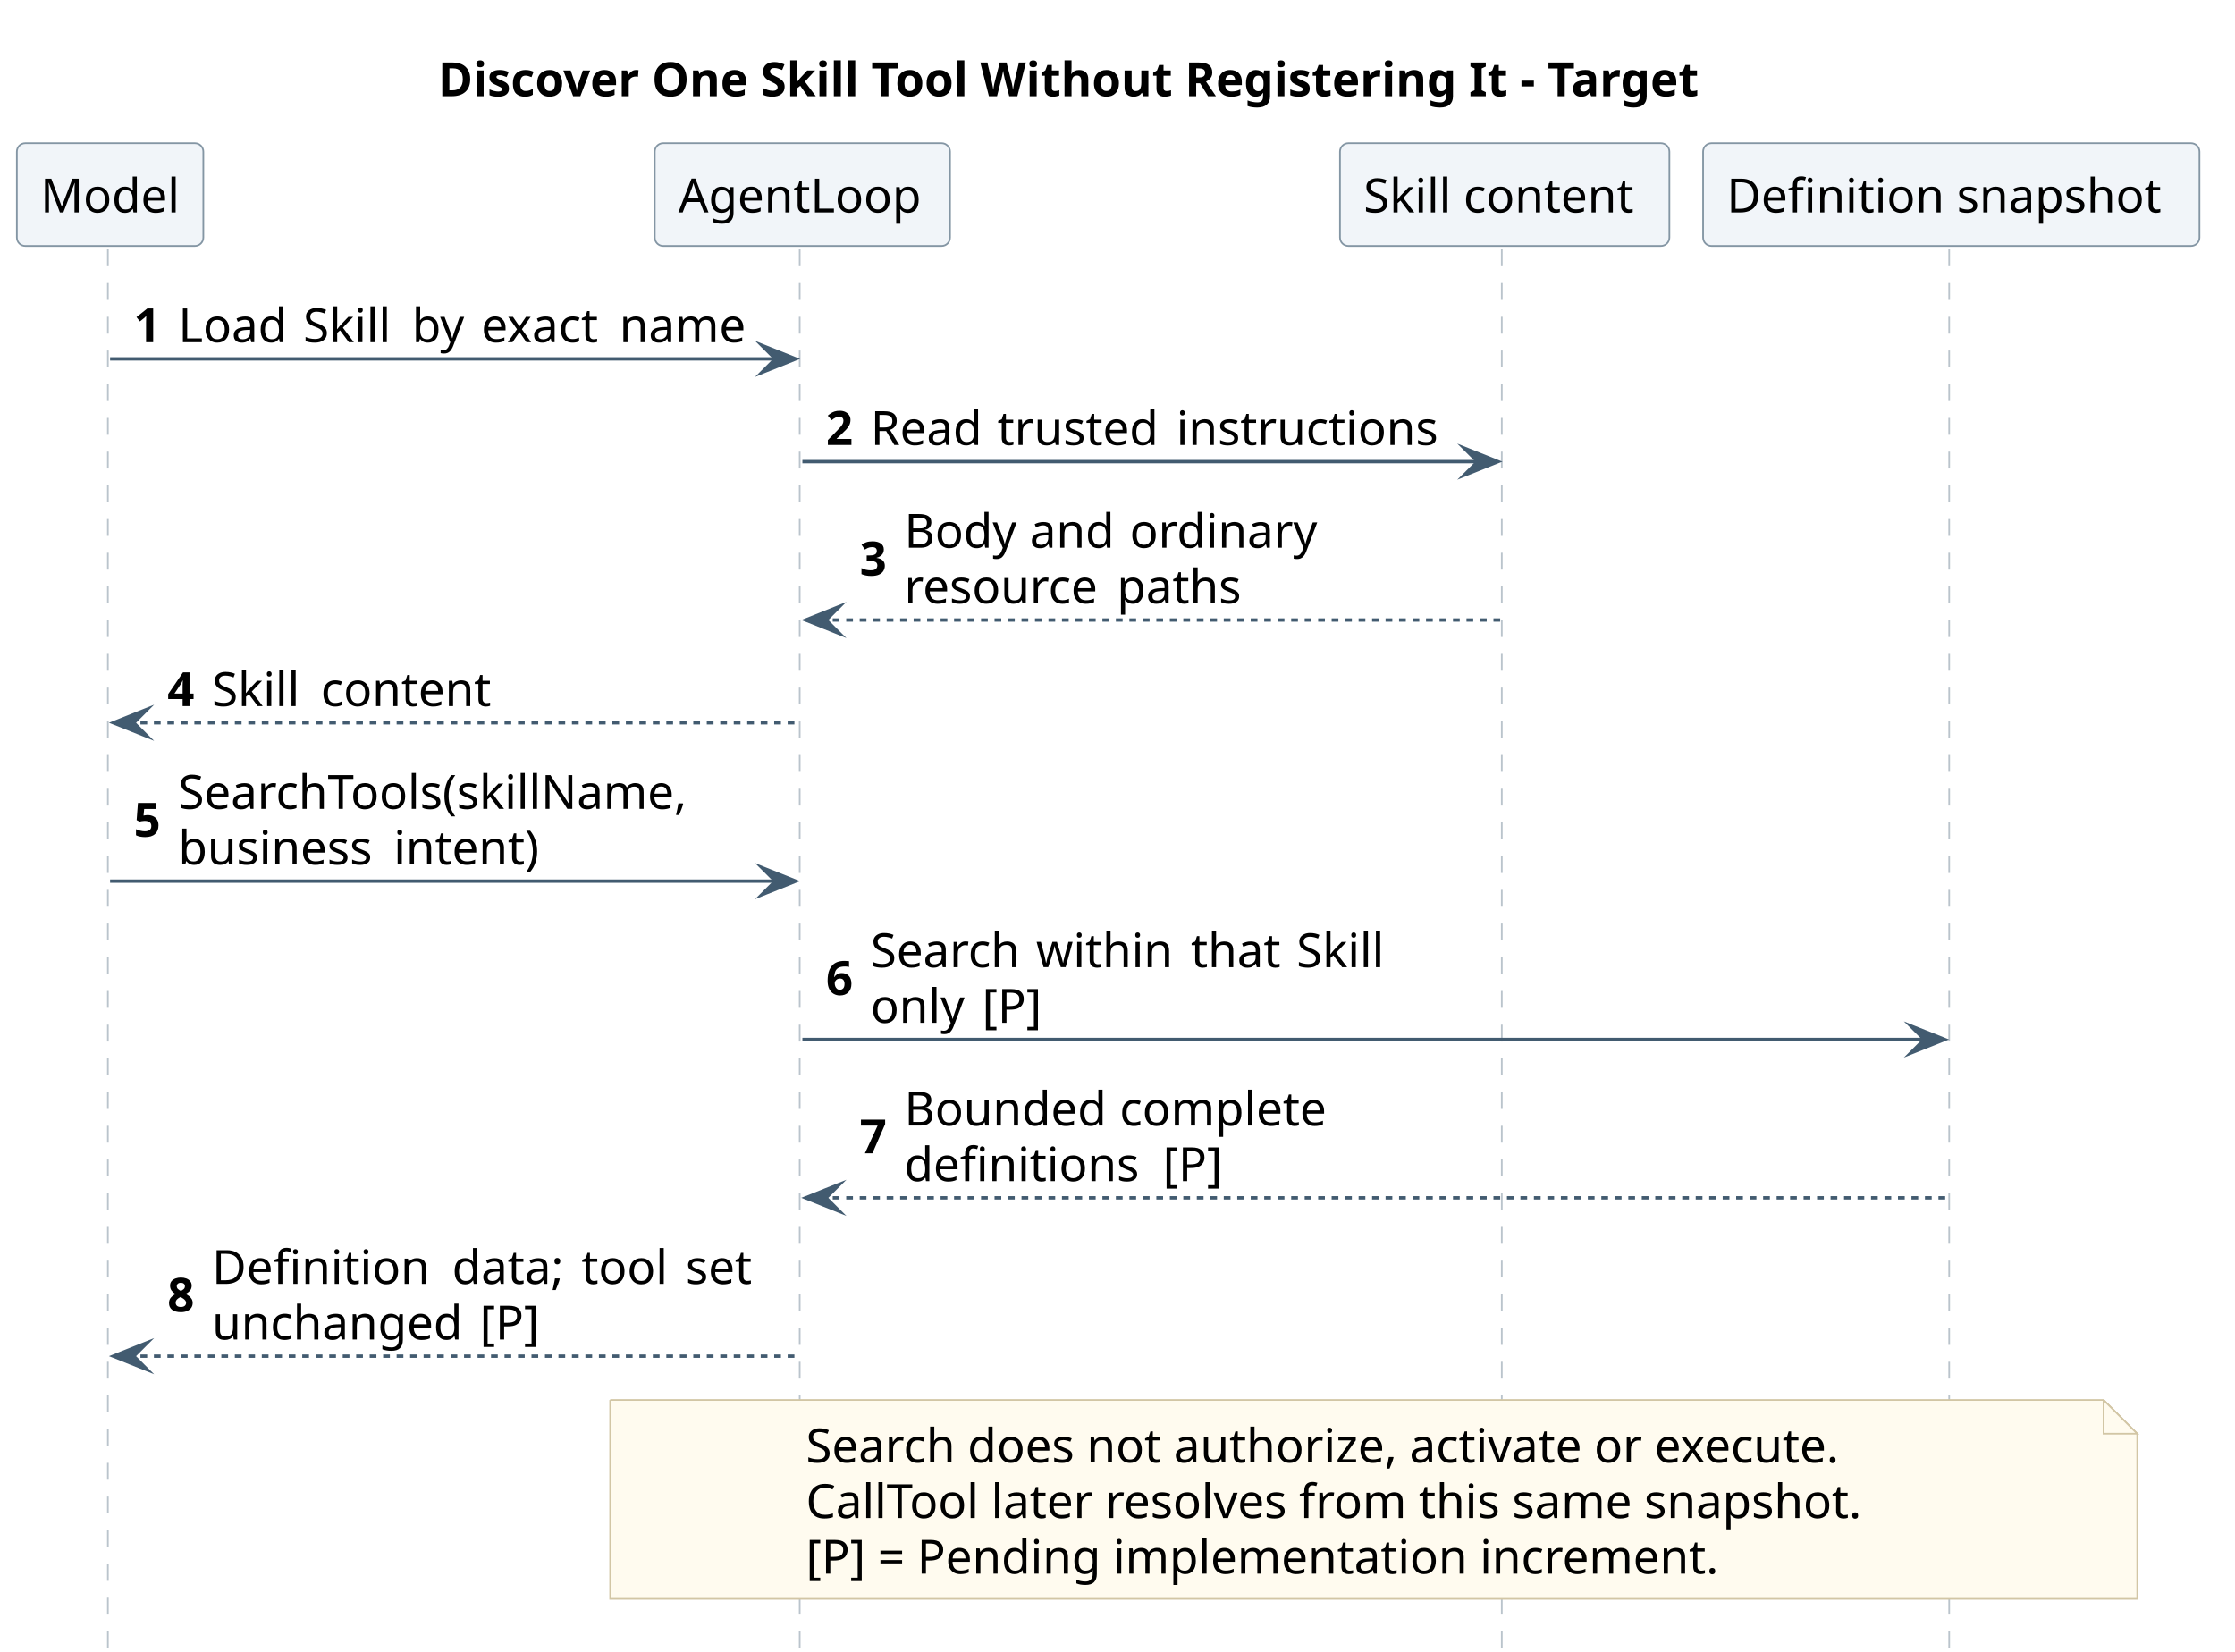
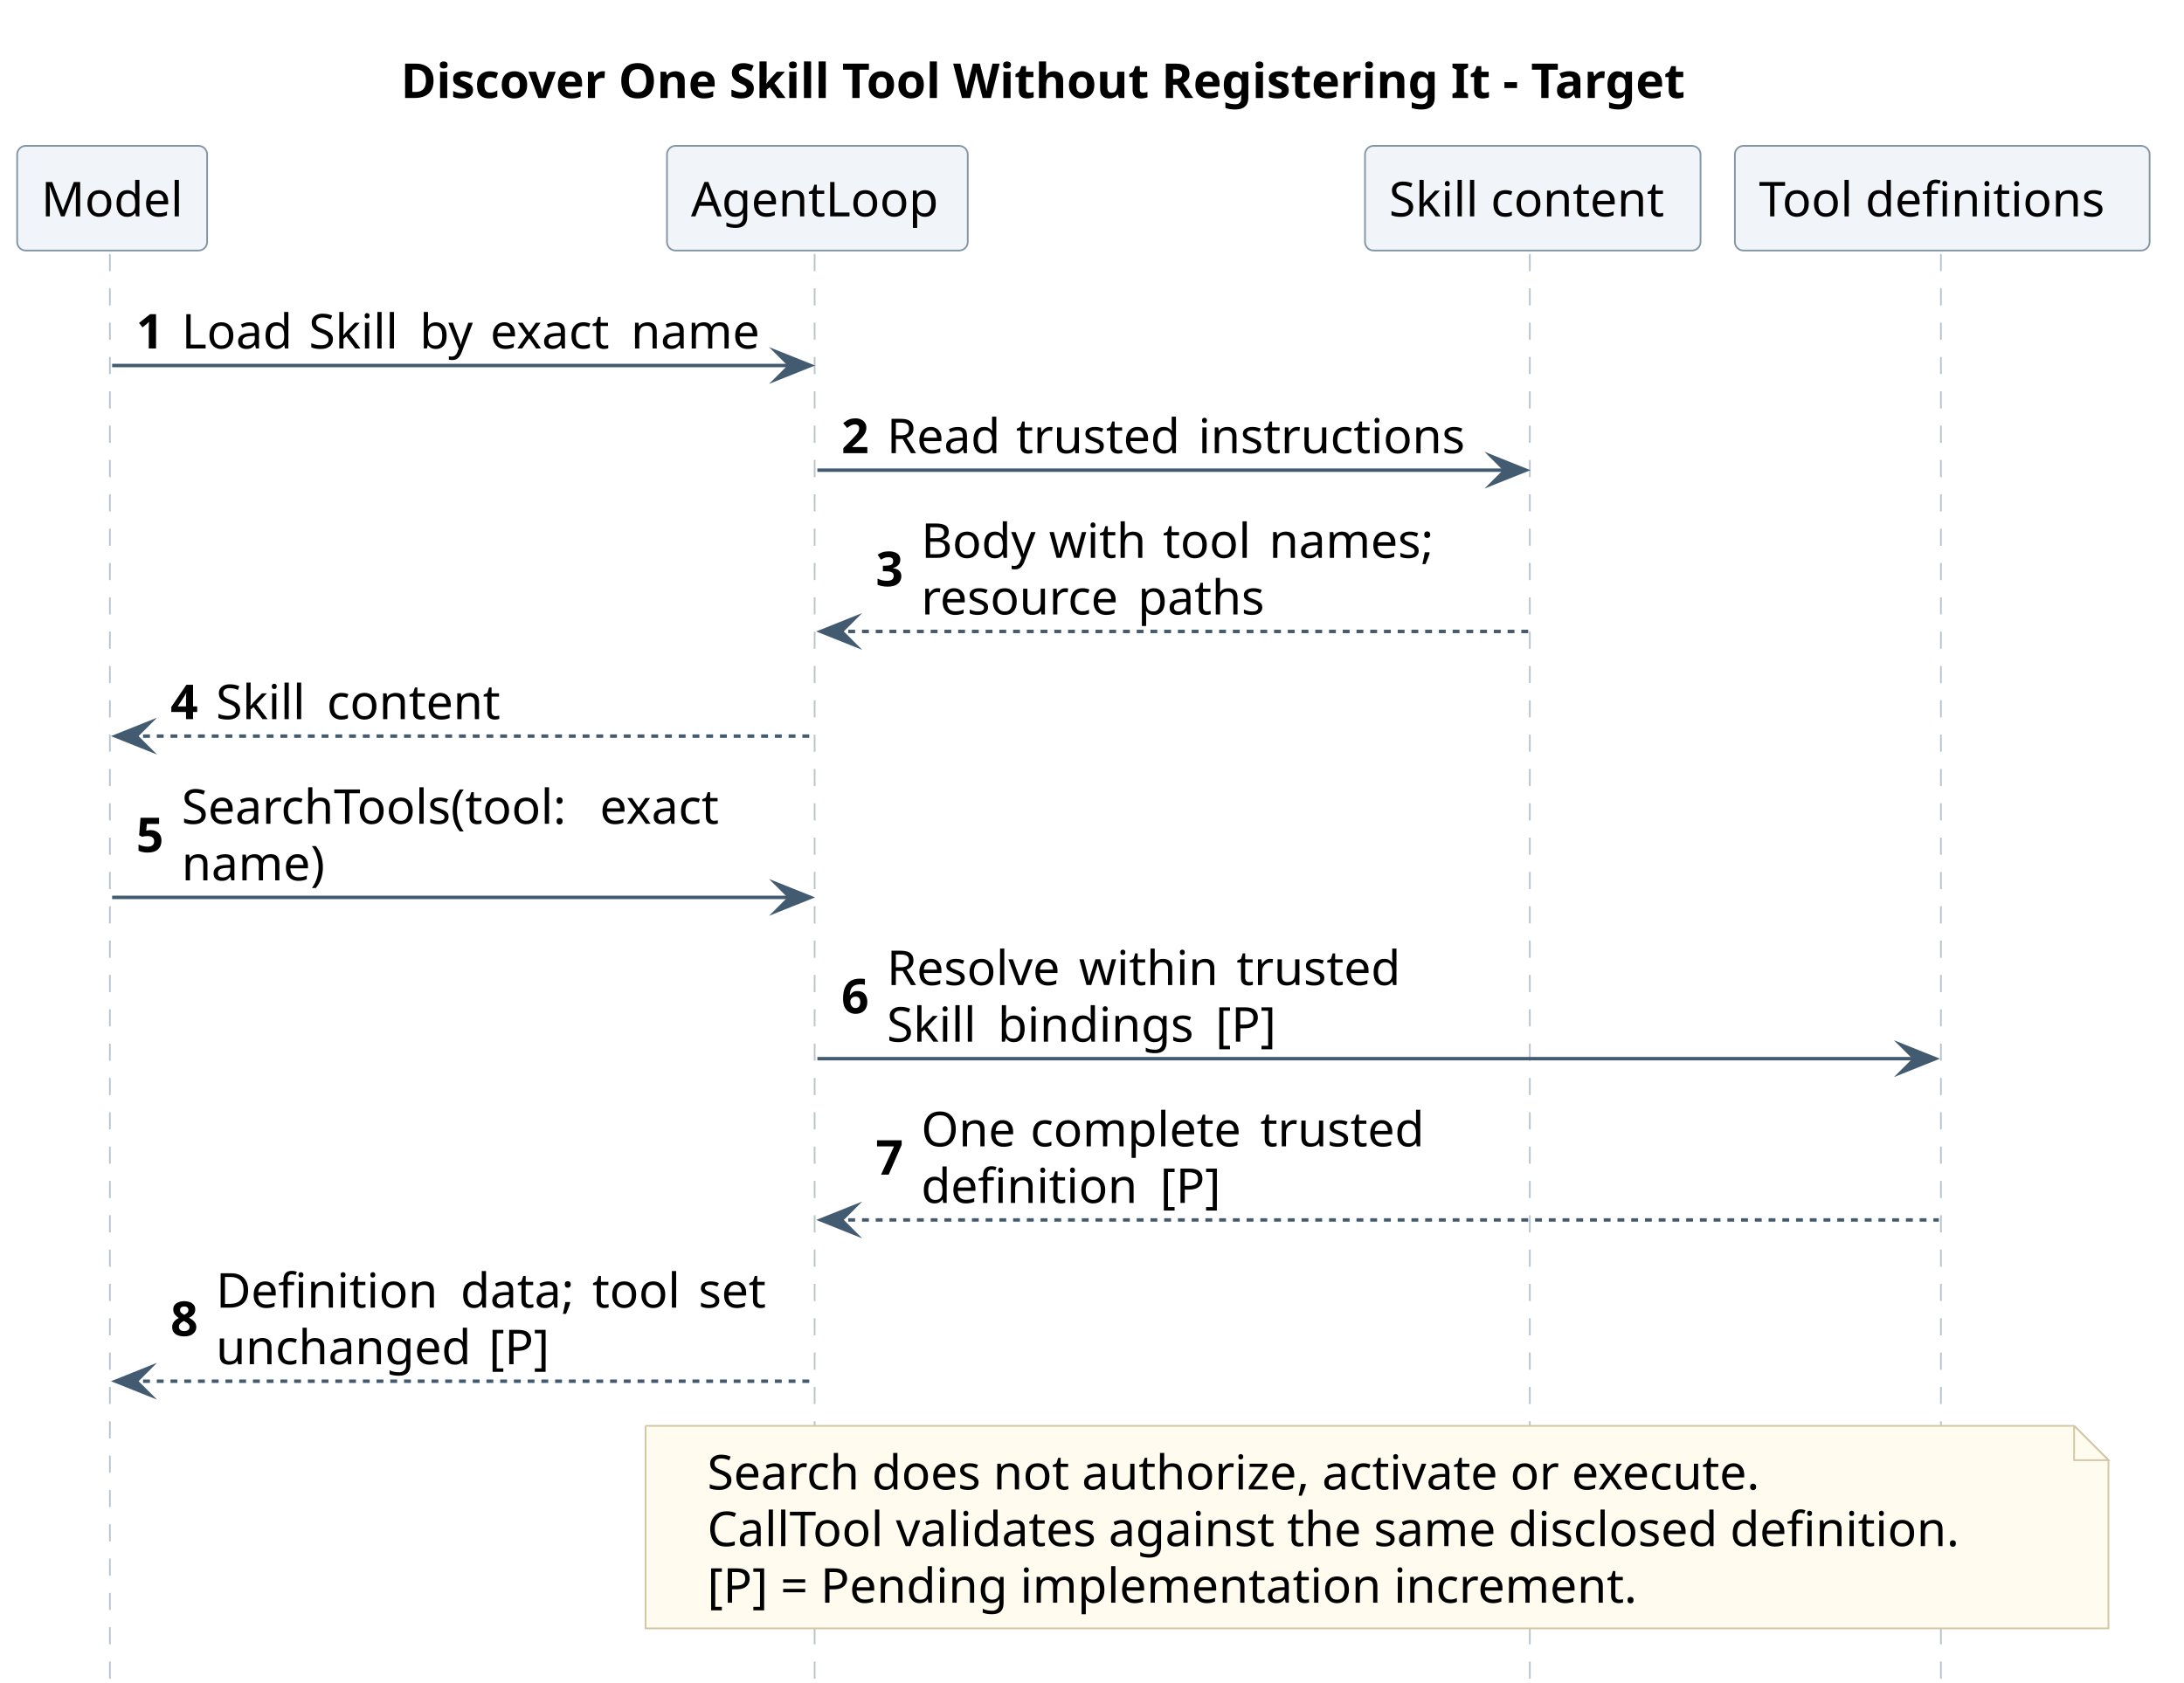
- <svg xmlns="http://www.w3.org/2000/svg" contentStyleType="text/css" data-diagram-type="SEQUENCE" height="490px" preserveAspectRatio="none" style="width:663px;height:490px;background:#FFFFFF;" version="1.1" viewBox="0 0 663 490" width="663px" zoomAndPan="magnify">
+ <svg xmlns="http://www.w3.org/2000/svg" contentStyleType="text/css" data-diagram-type="SEQUENCE" height="490px" preserveAspectRatio="none" style="width:636px;height:490px;background:#FFFFFF;" version="1.1" viewBox="0 0 636 490" width="636px" zoomAndPan="magnify">
  <defs />
  <g>
    <g class="title" data-source-line="282">
-       <text fill="#000000" font-family="sans-serif" font-size="14" font-weight="700" lengthAdjust="spacing" textLength="396.58" x="129.939" y="28.535">Discover One Skill Tool Without Registering It - Target</text>
+       <text fill="#000000" font-family="sans-serif" font-size="14" font-weight="700" lengthAdjust="spacing" textLength="396.58" x="116.705" y="28.535">Discover One Skill Tool Without Registering It - Target</text>
    </g>
    <g class="participant-lifeline" data-entity-uid="part1" data-qualified-name="Model" data-source-line="283" id="part1-lifeline">
      <g>
        <rect fill="#000000" fill-opacity="0" height="415.812" width="8" x="28.658" y="73.977" />
        <line style="stroke:#BAC4CC;stroke-width:0.5;stroke-dasharray:5,5;" x1="32" x2="32" y1="73.977" y2="489.789" />
      </g>
    </g>
    <g class="participant-lifeline" data-entity-uid="part2" data-qualified-name="Loop" data-source-line="284" id="part2-lifeline">
      <g>
        <rect fill="#000000" fill-opacity="0" height="415.812" width="8" x="234.023" y="73.977" />
        <line style="stroke:#BAC4CC;stroke-width:0.5;stroke-dasharray:5,5;" x1="237.229" x2="237.229" y1="73.977" y2="489.789" />
      </g>
    </g>
    <g class="participant-lifeline" data-entity-uid="part3" data-qualified-name="Skill" data-source-line="285" id="part3-lifeline">
      <g>
        <rect fill="#000000" fill-opacity="0" height="415.812" width="8" x="442.356" y="73.977" />
        <line style="stroke:#BAC4CC;stroke-width:0.5;stroke-dasharray:5,5;" x1="445.499" x2="445.499" y1="73.977" y2="489.789" />
      </g>
    </g>
    <g class="participant-lifeline" data-entity-uid="part4" data-qualified-name="Catalog" data-source-line="286" id="part4-lifeline">
      <g>
-         <rect fill="#000000" fill-opacity="0" height="415.812" width="8" x="574.835" y="73.977" />
-         <line style="stroke:#BAC4CC;stroke-width:0.5;stroke-dasharray:5,5;" x1="578.212" x2="578.212" y1="73.977" y2="489.789" />
+         <rect fill="#000000" fill-opacity="0" height="415.812" width="8" x="561.601" y="73.977" />
+         <line style="stroke:#BAC4CC;stroke-width:0.5;stroke-dasharray:5,5;" x1="565.212" x2="565.212" y1="73.977" y2="489.789" />
      </g>
    </g>
    <g class="participant participant-head" data-entity-uid="part1" data-qualified-name="Model" data-source-line="283" id="part1-head">
      <rect fill="#F1F5F9" height="30.488" rx="2.5" ry="2.5" style="stroke:#8496A4;stroke-width:0.5;" width="55.316" x="5" y="42.488" />
      <text fill="#000000" font-family="sans-serif" font-size="14" lengthAdjust="spacing" textLength="41.316" x="12" y="63.023">Model</text>
    </g>
    <g class="participant participant-head" data-entity-uid="part2" data-qualified-name="Loop" data-source-line="284" id="part2-head">
      <rect fill="#F1F5F9" height="30.488" rx="2.5" ry="2.5" style="stroke:#8496A4;stroke-width:0.5;" width="87.589" x="194.229" y="42.488" />
      <text fill="#000000" font-family="sans-serif" font-size="14" lengthAdjust="spacing" textLength="73.589" x="201.229" y="63.023">AgentLoop</text>
    </g>
    <g class="participant participant-head" data-entity-uid="part3" data-qualified-name="Skill" data-source-line="285" id="part3-head">
      <rect fill="#F1F5F9" height="30.488" rx="2.5" ry="2.5" style="stroke:#8496A4;stroke-width:0.5;" width="97.713" x="397.499" y="42.488" />
      <text fill="#000000" font-family="sans-serif" font-size="14" lengthAdjust="spacing" textLength="83.713" x="404.499" y="63.023">Skill content</text>
    </g>
    <g class="participant participant-head" data-entity-uid="part4" data-qualified-name="Catalog" data-source-line="286" id="part4-head">
-       <rect fill="#F1F5F9" height="30.488" rx="2.5" ry="2.5" style="stroke:#8496A4;stroke-width:0.5;" width="147.246" x="505.212" y="42.488" />
-       <text fill="#000000" font-family="sans-serif" font-size="14" lengthAdjust="spacing" textLength="133.246" x="512.212" y="63.023">Definition snapshot</text>
+       <rect fill="#F1F5F9" height="30.488" rx="2.5" ry="2.5" style="stroke:#8496A4;stroke-width:0.5;" width="120.777" x="505.212" y="42.488" />
+       <text fill="#000000" font-family="sans-serif" font-size="14" lengthAdjust="spacing" textLength="106.777" x="512.212" y="63.023">Tool definitions</text>
    </g>
    <g class="message" data-entity-1="part1" data-entity-2="part2" data-source-line="287" id="msg1">
      <polygon fill="#425B70" points="226.023,102.465,236.023,106.465,226.023,110.465,230.023,106.465" style="stroke:#425B70;stroke-width:1;stroke-linejoin:miter;stroke-miterlimit:10;" />
      <line style="stroke:#425B70;stroke-width:1;" x1="32.658" x2="232.023" y1="106.465" y2="106.465" />
      <text fill="#000000" font-family="sans-serif" font-size="14" font-weight="700" lengthAdjust="spacing" textLength="9.235" x="39.658" y="101.512">1</text>
      <text fill="#000000" font-family="sans-serif" font-size="14" lengthAdjust="spacing" textLength="32.607" x="52.894" y="101.512">Load</text>
      <text fill="#000000" font-family="sans-serif" font-size="14" lengthAdjust="spacing" textLength="4.43" x="85.501" y="101.512"> </text>
      <text fill="#000000" font-family="sans-serif" font-size="14" lengthAdjust="spacing" textLength="27.863" x="89.931" y="101.512">Skill</text>
      <text fill="#000000" font-family="sans-serif" font-size="14" lengthAdjust="spacing" textLength="4.43" x="117.794" y="101.512"> </text>
      <text fill="#000000" font-family="sans-serif" font-size="14" lengthAdjust="spacing" textLength="16.126" x="122.224" y="101.512">by</text>
      <text fill="#000000" font-family="sans-serif" font-size="14" lengthAdjust="spacing" textLength="4.43" x="138.35" y="101.512"> </text>
      <text fill="#000000" font-family="sans-serif" font-size="14" lengthAdjust="spacing" textLength="36.524" x="142.779" y="101.512">exact</text>
      <text fill="#000000" font-family="sans-serif" font-size="14" lengthAdjust="spacing" textLength="4.43" x="179.304" y="101.512"> </text>
      <text fill="#000000" font-family="sans-serif" font-size="14" lengthAdjust="spacing" textLength="37.29" x="183.733" y="101.512">name</text>
    </g>
    <g class="message" data-entity-1="part2" data-entity-2="part3" data-source-line="288" id="msg2">
      <polygon fill="#425B70" points="434.356,132.953,444.356,136.953,434.356,140.953,438.356,136.953" style="stroke:#425B70;stroke-width:1;stroke-linejoin:miter;stroke-miterlimit:10;" />
      <line style="stroke:#425B70;stroke-width:1;" x1="238.023" x2="440.356" y1="136.953" y2="136.953" />
      <text fill="#000000" font-family="sans-serif" font-size="14" font-weight="700" lengthAdjust="spacing" textLength="9.235" x="245.023" y="132">2</text>
      <text fill="#000000" font-family="sans-serif" font-size="14" lengthAdjust="spacing" textLength="33.195" x="258.259" y="132">Read</text>
      <text fill="#000000" font-family="sans-serif" font-size="14" lengthAdjust="spacing" textLength="4.43" x="291.454" y="132"> </text>
      <text fill="#000000" font-family="sans-serif" font-size="14" lengthAdjust="spacing" textLength="48.638" x="295.884" y="132">trusted</text>
      <text fill="#000000" font-family="sans-serif" font-size="14" lengthAdjust="spacing" textLength="4.43" x="344.522" y="132"> </text>
      <text fill="#000000" font-family="sans-serif" font-size="14" lengthAdjust="spacing" textLength="80.404" x="348.951" y="132">instructions</text>
    </g>
    <g class="message" data-entity-1="part3" data-entity-2="part2" data-source-line="289" id="msg3">
      <polygon fill="#425B70" points="249.023,179.93,239.023,183.93,249.023,187.93,245.023,183.93" style="stroke:#425B70;stroke-width:1;stroke-linejoin:miter;stroke-miterlimit:10;" />
      <line style="stroke:#425B70;stroke-width:1;stroke-dasharray:2,2;" x1="243.023" x2="445.356" y1="183.93" y2="183.93" />
      <text fill="#000000" font-family="sans-serif" font-size="14" font-weight="700" lengthAdjust="spacing" textLength="9.235" x="255.023" y="170.732">3</text>
      <text fill="#000000" font-family="sans-serif" font-size="14" lengthAdjust="spacing" textLength="32.778" x="268.259" y="162.488">Body</text>
      <text fill="#000000" font-family="sans-serif" font-size="14" lengthAdjust="spacing" textLength="4.43" x="301.037" y="162.488"> </text>
-       <text fill="#000000" font-family="sans-serif" font-size="14" lengthAdjust="spacing" textLength="25.231" x="305.467" y="162.488">and</text>
-       <text fill="#000000" font-family="sans-serif" font-size="14" lengthAdjust="spacing" textLength="4.43" x="330.698" y="162.488"> </text>
-       <text fill="#000000" font-family="sans-serif" font-size="14" lengthAdjust="spacing" textLength="56.649" x="335.128" y="162.488">ordinary</text>
+       <text fill="#000000" font-family="sans-serif" font-size="14" lengthAdjust="spacing" textLength="28.759" x="305.467" y="162.488">with</text>
+       <text fill="#000000" font-family="sans-serif" font-size="14" lengthAdjust="spacing" textLength="4.43" x="334.226" y="162.488"> </text>
+       <text fill="#000000" font-family="sans-serif" font-size="14" lengthAdjust="spacing" textLength="26.482" x="338.655" y="162.488">tool</text>
+       <text fill="#000000" font-family="sans-serif" font-size="14" lengthAdjust="spacing" textLength="4.43" x="365.138" y="162.488"> </text>
+       <text fill="#000000" font-family="sans-serif" font-size="14" lengthAdjust="spacing" textLength="48.856" x="369.567" y="162.488">names;</text>
      <text fill="#000000" font-family="sans-serif" font-size="14" lengthAdjust="spacing" textLength="58.652" x="268.259" y="178.977">resource</text>
      <text fill="#000000" font-family="sans-serif" font-size="14" lengthAdjust="spacing" textLength="4.43" x="326.911" y="178.977"> </text>
      <text fill="#000000" font-family="sans-serif" font-size="14" lengthAdjust="spacing" textLength="37.605" x="331.341" y="178.977">paths</text>
    </g>
    <g class="message" data-entity-1="part2" data-entity-2="part1" data-source-line="290" id="msg4">
      <polygon fill="#425B70" points="43.658,210.418,33.658,214.418,43.658,218.418,39.658,214.418" style="stroke:#425B70;stroke-width:1;stroke-linejoin:miter;stroke-miterlimit:10;" />
      <line style="stroke:#425B70;stroke-width:1;stroke-dasharray:2,2;" x1="37.658" x2="237.023" y1="214.418" y2="214.418" />
      <text fill="#000000" font-family="sans-serif" font-size="14" font-weight="700" lengthAdjust="spacing" textLength="9.235" x="49.658" y="209.465">4</text>
      <text fill="#000000" font-family="sans-serif" font-size="14" lengthAdjust="spacing" textLength="27.863" x="62.894" y="209.465">Skill</text>
      <text fill="#000000" font-family="sans-serif" font-size="14" lengthAdjust="spacing" textLength="4.43" x="90.757" y="209.465"> </text>
      <text fill="#000000" font-family="sans-serif" font-size="14" lengthAdjust="spacing" textLength="51.42" x="95.186" y="209.465">content</text>
    </g>
    <g class="message" data-entity-1="part1" data-entity-2="part2" data-source-line="291" id="msg5">
      <polygon fill="#425B70" points="226.023,257.394,236.023,261.394,226.023,265.394,230.023,261.394" style="stroke:#425B70;stroke-width:1;stroke-linejoin:miter;stroke-miterlimit:10;" />
      <line style="stroke:#425B70;stroke-width:1;" x1="32.658" x2="232.023" y1="261.394" y2="261.394" />
      <text fill="#000000" font-family="sans-serif" font-size="14" font-weight="700" lengthAdjust="spacing" textLength="9.235" x="39.658" y="248.197">5</text>
-       <text fill="#000000" font-family="sans-serif" font-size="14" lengthAdjust="spacing" textLength="157.281" x="52.894" y="239.953">SearchTools(skillName,</text>
-       <text fill="#000000" font-family="sans-serif" font-size="14" lengthAdjust="spacing" textLength="59.445" x="52.894" y="256.441">business</text>
-       <text fill="#000000" font-family="sans-serif" font-size="14" lengthAdjust="spacing" textLength="4.43" x="112.339" y="256.441"> </text>
-       <text fill="#000000" font-family="sans-serif" font-size="14" lengthAdjust="spacing" textLength="44.249" x="116.769" y="256.441">intent)</text>
+       <text fill="#000000" font-family="sans-serif" font-size="14" lengthAdjust="spacing" textLength="117.359" x="52.894" y="239.953">SearchTools(tool:</text>
+       <text fill="#000000" font-family="sans-serif" font-size="14" lengthAdjust="spacing" textLength="4.43" x="170.253" y="239.953"> </text>
+       <text fill="#000000" font-family="sans-serif" font-size="14" lengthAdjust="spacing" textLength="36.524" x="174.683" y="239.953">exact</text>
+       <text fill="#000000" font-family="sans-serif" font-size="14" lengthAdjust="spacing" textLength="41.843" x="52.894" y="256.441">name)</text>
    </g>
    <g class="message" data-entity-1="part2" data-entity-2="part4" data-source-line="292" id="msg6">
-       <polygon fill="#425B70" points="566.835,304.371,576.835,308.371,566.835,312.371,570.835,308.371" style="stroke:#425B70;stroke-width:1;stroke-linejoin:miter;stroke-miterlimit:10;" />
-       <line style="stroke:#425B70;stroke-width:1;" x1="238.023" x2="572.835" y1="308.371" y2="308.371" />
+       <polygon fill="#425B70" points="553.601,304.371,563.601,308.371,553.601,312.371,557.601,308.371" style="stroke:#425B70;stroke-width:1;stroke-linejoin:miter;stroke-miterlimit:10;" />
+       <line style="stroke:#425B70;stroke-width:1;" x1="238.023" x2="559.601" y1="308.371" y2="308.371" />
      <text fill="#000000" font-family="sans-serif" font-size="14" font-weight="700" lengthAdjust="spacing" textLength="9.235" x="245.023" y="295.174">6</text>
-       <text fill="#000000" font-family="sans-serif" font-size="14" lengthAdjust="spacing" textLength="44.659" x="258.259" y="286.93">Search</text>
-       <text fill="#000000" font-family="sans-serif" font-size="14" lengthAdjust="spacing" textLength="4.43" x="302.918" y="286.93"> </text>
-       <text fill="#000000" font-family="sans-serif" font-size="14" lengthAdjust="spacing" textLength="41.494" x="307.348" y="286.93">within</text>
-       <text fill="#000000" font-family="sans-serif" font-size="14" lengthAdjust="spacing" textLength="4.43" x="348.842" y="286.93"> </text>
-       <text fill="#000000" font-family="sans-serif" font-size="14" lengthAdjust="spacing" textLength="26.893" x="353.272" y="286.93">that</text>
-       <text fill="#000000" font-family="sans-serif" font-size="14" lengthAdjust="spacing" textLength="4.43" x="380.164" y="286.93"> </text>
-       <text fill="#000000" font-family="sans-serif" font-size="14" lengthAdjust="spacing" textLength="27.863" x="384.594" y="286.93">Skill</text>
-       <text fill="#000000" font-family="sans-serif" font-size="14" lengthAdjust="spacing" textLength="28.649" x="258.259" y="303.418">only</text>
-       <text fill="#000000" font-family="sans-serif" font-size="14" lengthAdjust="spacing" textLength="4.43" x="286.908" y="303.418"> </text>
-       <text fill="#000000" font-family="sans-serif" font-size="14" lengthAdjust="spacing" textLength="16.844" x="291.338" y="303.418">[P]</text>
+       <text fill="#000000" font-family="sans-serif" font-size="14" lengthAdjust="spacing" textLength="51.481" x="258.259" y="286.93">Resolve</text>
+       <text fill="#000000" font-family="sans-serif" font-size="14" lengthAdjust="spacing" textLength="4.43" x="309.74" y="286.93"> </text>
+       <text fill="#000000" font-family="sans-serif" font-size="14" lengthAdjust="spacing" textLength="41.494" x="314.17" y="286.93">within</text>
+       <text fill="#000000" font-family="sans-serif" font-size="14" lengthAdjust="spacing" textLength="4.43" x="355.664" y="286.93"> </text>
+       <text fill="#000000" font-family="sans-serif" font-size="14" lengthAdjust="spacing" textLength="48.638" x="360.094" y="286.93">trusted</text>
+       <text fill="#000000" font-family="sans-serif" font-size="14" lengthAdjust="spacing" textLength="27.863" x="258.259" y="303.418">Skill</text>
+       <text fill="#000000" font-family="sans-serif" font-size="14" lengthAdjust="spacing" textLength="4.43" x="286.122" y="303.418"> </text>
+       <text fill="#000000" font-family="sans-serif" font-size="14" lengthAdjust="spacing" textLength="58.96" x="290.552" y="303.418">bindings</text>
+       <text fill="#000000" font-family="sans-serif" font-size="14" lengthAdjust="spacing" textLength="4.43" x="349.512" y="303.418"> </text>
+       <text fill="#000000" font-family="sans-serif" font-size="14" lengthAdjust="spacing" textLength="16.844" x="353.941" y="303.418">[P]</text>
    </g>
    <g class="message" data-entity-1="part4" data-entity-2="part2" data-source-line="293" id="msg7">
      <polygon fill="#425B70" points="249.023,351.348,239.023,355.348,249.023,359.348,245.023,355.348" style="stroke:#425B70;stroke-width:1;stroke-linejoin:miter;stroke-miterlimit:10;" />
-       <line style="stroke:#425B70;stroke-width:1;stroke-dasharray:2,2;" x1="243.023" x2="577.835" y1="355.348" y2="355.348" />
+       <line style="stroke:#425B70;stroke-width:1;stroke-dasharray:2,2;" x1="243.023" x2="564.601" y1="355.348" y2="355.348" />
      <text fill="#000000" font-family="sans-serif" font-size="14" font-weight="700" lengthAdjust="spacing" textLength="9.235" x="255.023" y="342.15">7</text>
-       <text fill="#000000" font-family="sans-serif" font-size="14" lengthAdjust="spacing" textLength="59.452" x="268.259" y="333.906">Bounded</text>
-       <text fill="#000000" font-family="sans-serif" font-size="14" lengthAdjust="spacing" textLength="4.43" x="327.711" y="333.906"> </text>
-       <text fill="#000000" font-family="sans-serif" font-size="14" lengthAdjust="spacing" textLength="62.535" x="332.141" y="333.906">complete</text>
-       <text fill="#000000" font-family="sans-serif" font-size="14" lengthAdjust="spacing" textLength="72.249" x="268.259" y="350.394">definitions</text>
-       <text fill="#000000" font-family="sans-serif" font-size="14" lengthAdjust="spacing" textLength="4.43" x="340.508" y="350.394"> </text>
-       <text fill="#000000" font-family="sans-serif" font-size="14" lengthAdjust="spacing" textLength="16.844" x="344.938" y="350.394">[P]</text>
+       <text fill="#000000" font-family="sans-serif" font-size="14" lengthAdjust="spacing" textLength="27.364" x="268.259" y="333.906">One</text>
+       <text fill="#000000" font-family="sans-serif" font-size="14" lengthAdjust="spacing" textLength="4.43" x="295.623" y="333.906"> </text>
+       <text fill="#000000" font-family="sans-serif" font-size="14" lengthAdjust="spacing" textLength="62.535" x="300.053" y="333.906">complete</text>
+       <text fill="#000000" font-family="sans-serif" font-size="14" lengthAdjust="spacing" textLength="4.43" x="362.588" y="333.906"> </text>
+       <text fill="#000000" font-family="sans-serif" font-size="14" lengthAdjust="spacing" textLength="48.638" x="367.018" y="333.906">trusted</text>
+       <text fill="#000000" font-family="sans-serif" font-size="14" lengthAdjust="spacing" textLength="65.112" x="268.259" y="350.394">definition</text>
+       <text fill="#000000" font-family="sans-serif" font-size="14" lengthAdjust="spacing" textLength="4.43" x="333.371" y="350.394"> </text>
+       <text fill="#000000" font-family="sans-serif" font-size="14" lengthAdjust="spacing" textLength="16.844" x="337.801" y="350.394">[P]</text>
    </g>
    <g class="message" data-entity-1="part2" data-entity-2="part1" data-source-line="294" id="msg8">
      <polygon fill="#425B70" points="43.658,398.324,33.658,402.324,43.658,406.324,39.658,402.324" style="stroke:#425B70;stroke-width:1;stroke-linejoin:miter;stroke-miterlimit:10;" />
      <line style="stroke:#425B70;stroke-width:1;stroke-dasharray:2,2;" x1="37.658" x2="237.023" y1="402.324" y2="402.324" />
      <text fill="#000000" font-family="sans-serif" font-size="14" font-weight="700" lengthAdjust="spacing" textLength="9.235" x="49.658" y="389.127">8</text>
      <text fill="#000000" font-family="sans-serif" font-size="14" lengthAdjust="spacing" textLength="66.787" x="62.894" y="380.883">Definition</text>
      <text fill="#000000" font-family="sans-serif" font-size="14" lengthAdjust="spacing" textLength="4.43" x="129.681" y="380.883"> </text>
      <text fill="#000000" font-family="sans-serif" font-size="14" lengthAdjust="spacing" textLength="33.94" x="134.11" y="380.883">data;</text>
      <text fill="#000000" font-family="sans-serif" font-size="14" lengthAdjust="spacing" textLength="4.43" x="168.051" y="380.883"> </text>
      <text fill="#000000" font-family="sans-serif" font-size="14" lengthAdjust="spacing" textLength="26.482" x="172.481" y="380.883">tool</text>
      <text fill="#000000" font-family="sans-serif" font-size="14" lengthAdjust="spacing" textLength="4.43" x="198.963" y="380.883"> </text>
      <text fill="#000000" font-family="sans-serif" font-size="14" lengthAdjust="spacing" textLength="20.173" x="203.393" y="380.883">set</text>
      <text fill="#000000" font-family="sans-serif" font-size="14" lengthAdjust="spacing" textLength="74.997" x="62.894" y="397.371">unchanged</text>
      <text fill="#000000" font-family="sans-serif" font-size="14" lengthAdjust="spacing" textLength="4.43" x="137.891" y="397.371"> </text>
      <text fill="#000000" font-family="sans-serif" font-size="14" lengthAdjust="spacing" textLength="16.844" x="142.32" y="397.371">[P]</text>
    </g>
-     <path d="M181,415.324 L181,474.324 L634,474.324 L634,425.324 L624,415.324 L181,415.324" fill="#FFFBEF" style="stroke:#D2C6A5;stroke-width:0.5;" />
-     <path d="M624,415.324 L624,425.324 L634,425.324 L624,415.324" fill="#FFFBEF" style="stroke:#D2C6A5;stroke-width:0.5;" />
-     <text fill="#000000" font-family="sans-serif" font-size="14" lengthAdjust="spacing" textLength="319.122" x="239.076" y="433.859">Search does not authorize, activate or execute.</text>
-     <text fill="#000000" font-family="sans-serif" font-size="14" lengthAdjust="spacing" textLength="328.077" x="239.076" y="450.348">CallTool later resolves from this same snapshot.</text>
-     <text fill="#000000" font-family="sans-serif" font-size="14" lengthAdjust="spacing" textLength="279.727" x="239.076" y="466.836">[P] = Pending implementation increment.</text>
+     <path d="M188,415.324 L188,474.324 L614,474.324 L614,425.324 L604,415.324 L188,415.324" fill="#FFFBEF" style="stroke:#D2C6A5;stroke-width:0.5;" />
+     <path d="M604,415.324 L604,425.324 L614,425.324 L604,415.324" fill="#FFFBEF" style="stroke:#D2C6A5;stroke-width:0.5;" />
+     <text fill="#000000" font-family="sans-serif" font-size="14" lengthAdjust="spacing" textLength="319.122" x="205.959" y="433.859">Search does not authorize, activate or execute.</text>
+     <text fill="#000000" font-family="sans-serif" font-size="14" lengthAdjust="spacing" textLength="381.842" x="205.959" y="450.348">CallTool validates against the same disclosed definition.</text>
+     <text fill="#000000" font-family="sans-serif" font-size="14" lengthAdjust="spacing" textLength="279.727" x="205.959" y="466.836">[P] = Pending implementation increment.</text>
  </g>
</svg>
